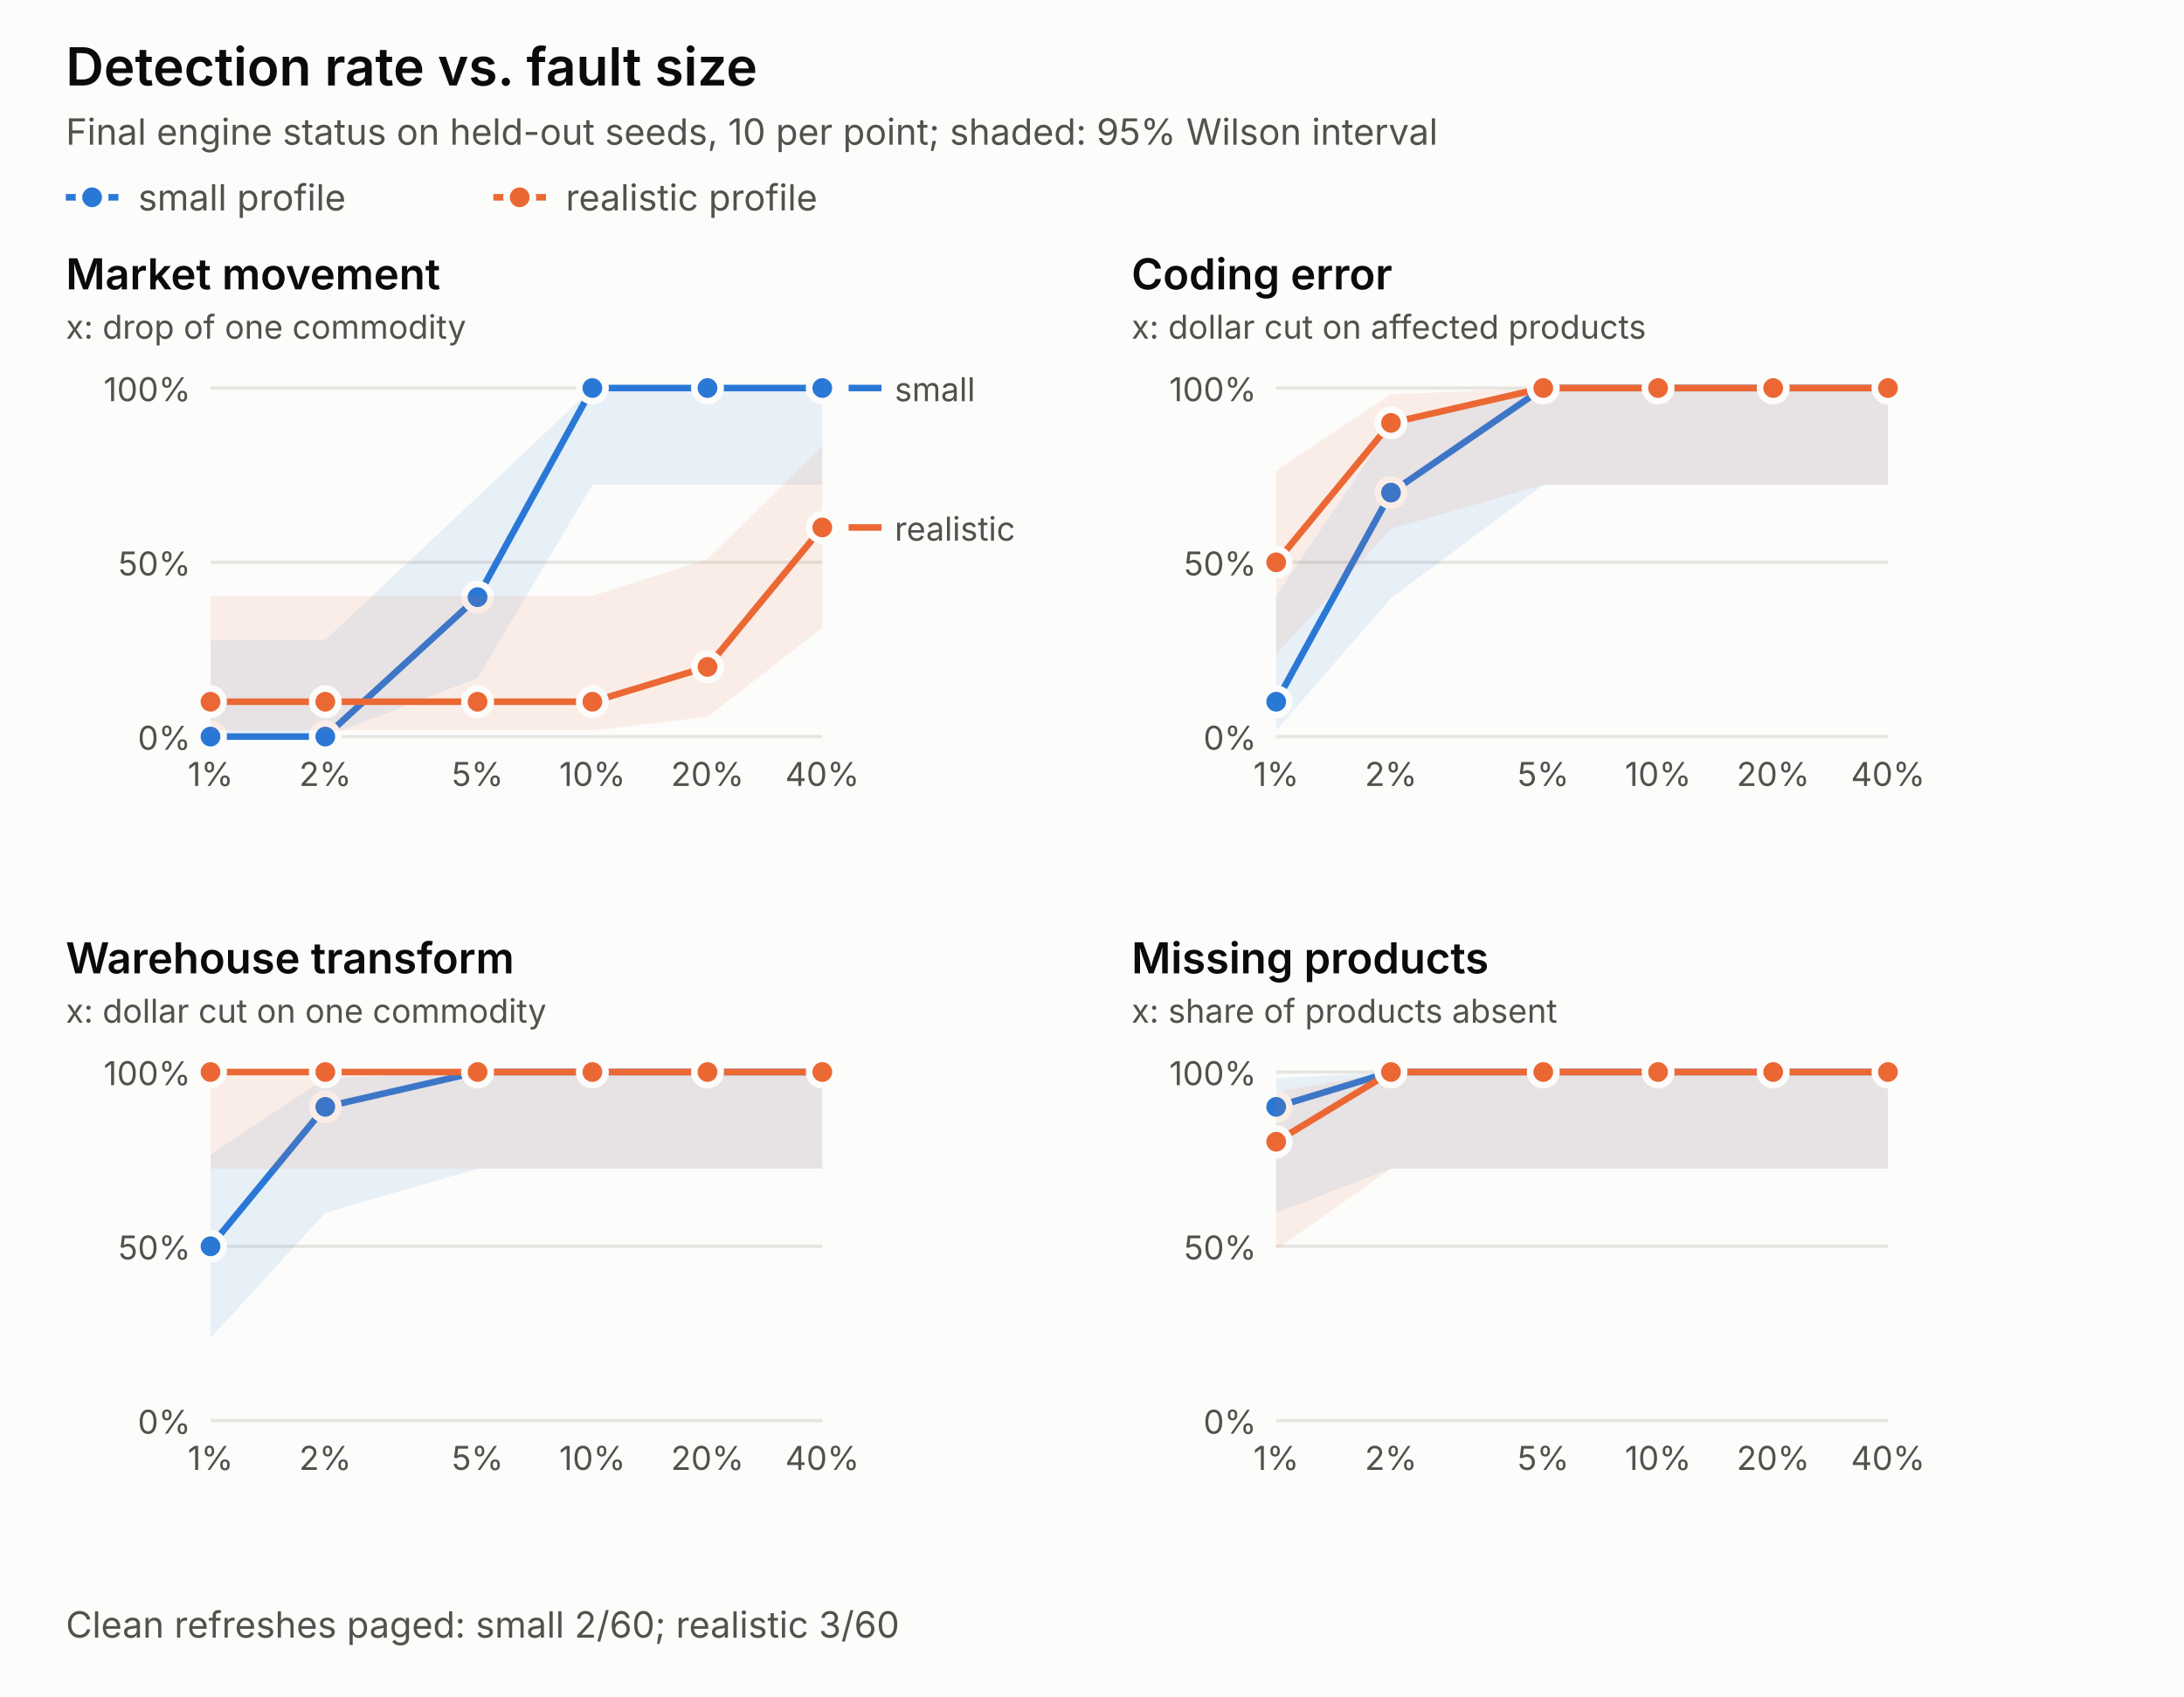
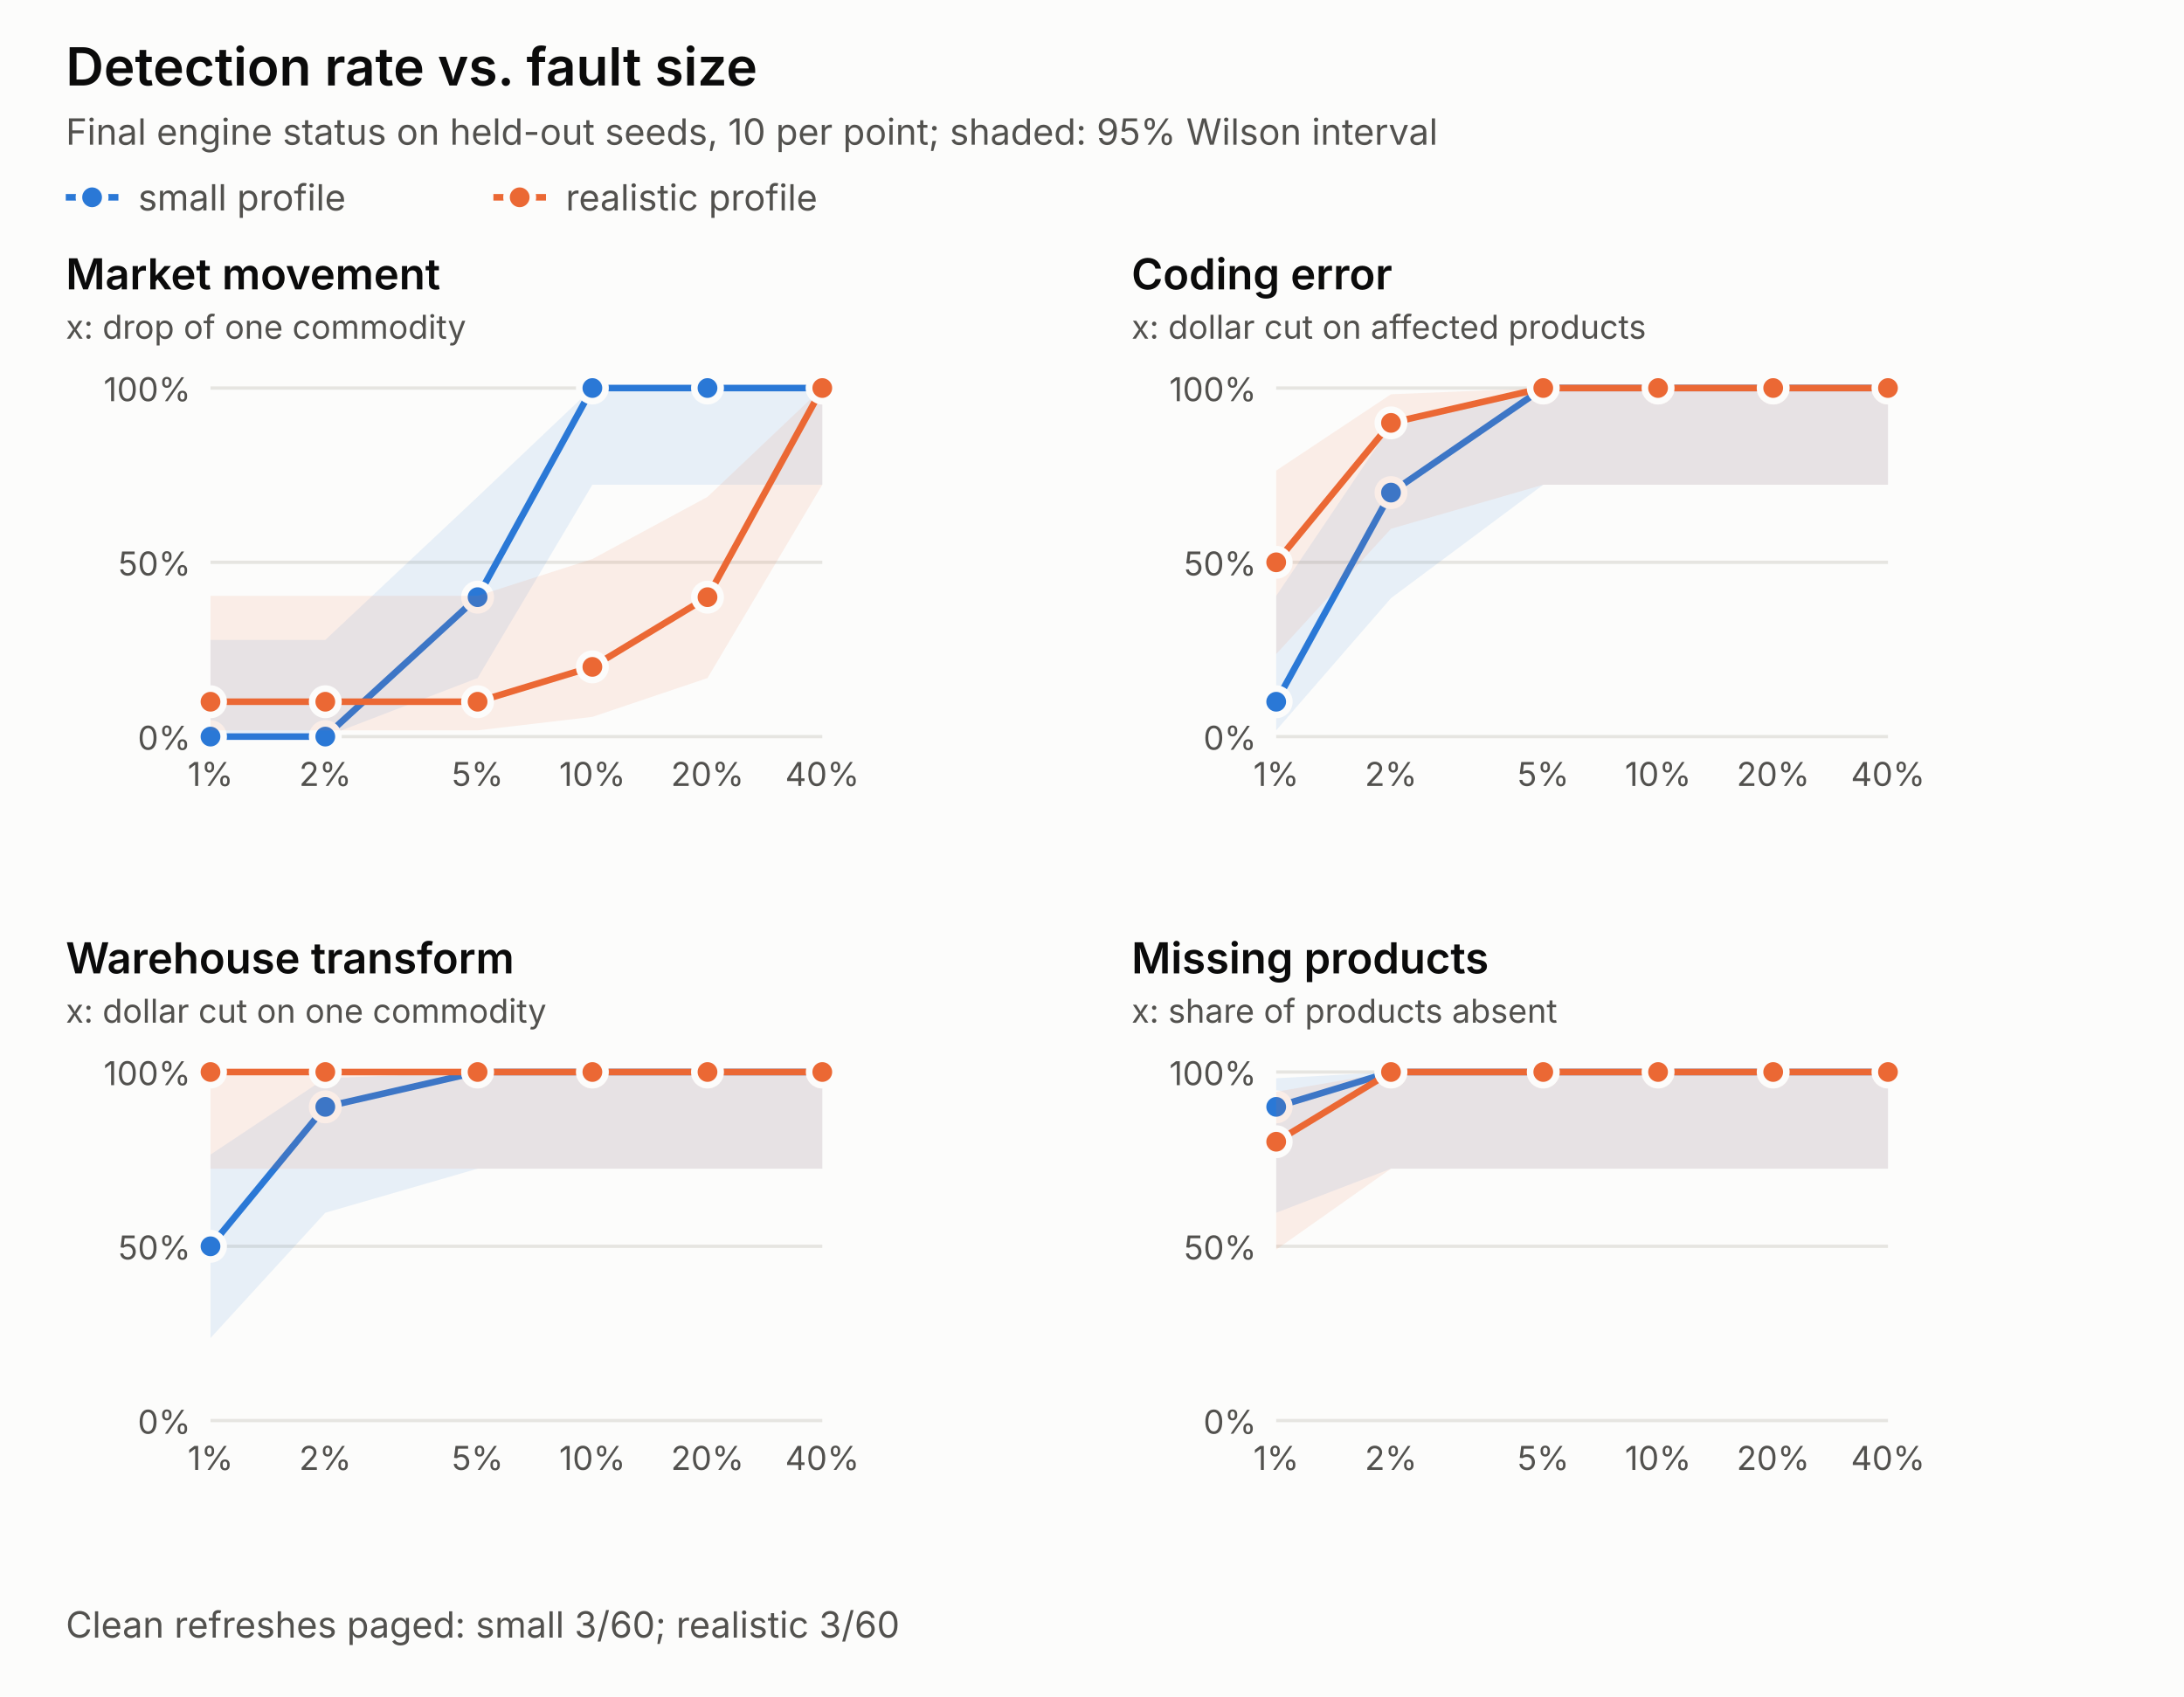
<svg xmlns="http://www.w3.org/2000/svg" width="664" height="516" viewBox="0 0 664 516" font-family="Inter, -apple-system, Segoe UI, Helvetica, Arial, sans-serif" role="img" aria-label="Detection rate against fault size, by family and profile">
  <rect width="664" height="516" fill="#fcfcfb" />
  <text x="20.0" y="26.0" fill="#0b0b0b" font-size="16" font-weight="600" text-anchor="start">Detection rate vs. fault size</text>
  <text x="20.0" y="44.0" fill="#52514e" font-size="11" font-weight="400" text-anchor="start">Final engine status on held-out seeds, 10 per point; shaded: 95% Wilson interval</text>
  <line x1="20" x2="36" y1="60" y2="60" stroke="#2a78d6" stroke-width="2" />
  <circle cx="28" cy="60" r="4" fill="#2a78d6" stroke="#fcfcfb" stroke-width="2" />
  <text x="42.0" y="64.0" fill="#52514e" font-size="11" font-weight="400" text-anchor="start">small profile</text>
  <line x1="150" x2="166" y1="60" y2="60" stroke="#eb6834" stroke-width="2" />
  <circle cx="158" cy="60" r="4" fill="#eb6834" stroke="#fcfcfb" stroke-width="2" />
  <text x="172.0" y="64.0" fill="#52514e" font-size="11" font-weight="400" text-anchor="start">realistic profile</text>
  <g transform="translate(20,74)">
    <text x="0.0" y="14.0" fill="#0b0b0b" font-size="13" font-weight="600" text-anchor="start">Market movement</text>
    <text x="0.0" y="29.0" fill="#52514e" font-size="10" font-weight="400" text-anchor="start">x: drop of one commodity</text>
    <line x1="44" x2="230" y1="150.0" y2="150.0" stroke="#e6e5e1" stroke-width="1" />
    <text x="38.0" y="154.0" fill="#52514e" font-size="10" font-weight="400" text-anchor="end">0%</text>
    <line x1="44" x2="230" y1="97.0" y2="97.0" stroke="#e6e5e1" stroke-width="1" />
    <text x="38.0" y="101.0" fill="#52514e" font-size="10" font-weight="400" text-anchor="end">50%</text>
    <line x1="44" x2="230" y1="44.0" y2="44.0" stroke="#e6e5e1" stroke-width="1" />
    <text x="38.0" y="48.0" fill="#52514e" font-size="10" font-weight="400" text-anchor="end">100%</text>
    <text x="44.0" y="165.0" fill="#52514e" font-size="10" font-weight="400" text-anchor="middle">1%</text>
    <text x="78.9" y="165.0" fill="#52514e" font-size="10" font-weight="400" text-anchor="middle">2%</text>
    <text x="125.2" y="165.0" fill="#52514e" font-size="10" font-weight="400" text-anchor="middle">5%</text>
    <text x="160.1" y="165.0" fill="#52514e" font-size="10" font-weight="400" text-anchor="middle">10%</text>
    <text x="195.1" y="165.0" fill="#52514e" font-size="10" font-weight="400" text-anchor="middle">20%</text>
    <text x="230.0" y="165.0" fill="#52514e" font-size="10" font-weight="400" text-anchor="middle">40%</text>
    <polygon points="44.0,120.6 78.9,120.6 125.2,77.1 160.1,44.0 195.1,44.0 230.0,44.0 230.0,73.4 195.1,73.4 160.1,73.4 125.2,132.2 78.9,150.0 44.0,150.0" fill="#2a78d6" fill-opacity="0.10" />
    <polyline points="44.0,150.0 78.9,150.0 125.2,107.6 160.1,44.0 195.1,44.0 230.0,44.0" fill="none" stroke="#2a78d6" stroke-width="2" stroke-linejoin="round" stroke-linecap="round" />
    <circle cx="44.0" cy="150.0" r="4" fill="#2a78d6" stroke="#fcfcfb" stroke-width="2" />
    <circle cx="78.9" cy="150.0" r="4" fill="#2a78d6" stroke="#fcfcfb" stroke-width="2" />
    <circle cx="125.2" cy="107.6" r="4" fill="#2a78d6" stroke="#fcfcfb" stroke-width="2" />
    <circle cx="160.1" cy="44.0" r="4" fill="#2a78d6" stroke="#fcfcfb" stroke-width="2" />
    <circle cx="195.1" cy="44.0" r="4" fill="#2a78d6" stroke="#fcfcfb" stroke-width="2" />
    <circle cx="230.0" cy="44.0" r="4" fill="#2a78d6" stroke="#fcfcfb" stroke-width="2" />
-     <polygon points="44.0,107.2 78.9,107.2 125.2,107.2 160.1,107.2 195.1,96.0 230.0,61.8 230.0,116.9 195.1,144.0 160.1,148.1 125.2,148.1 78.9,148.1 44.0,148.1" fill="#eb6834" fill-opacity="0.10" />
-     <polyline points="44.0,139.4 78.9,139.4 125.2,139.4 160.1,139.4 195.1,128.8 230.0,86.4" fill="none" stroke="#eb6834" stroke-width="2" stroke-linejoin="round" stroke-linecap="round" />
+     <polygon points="44.0,107.2 78.9,107.2 125.2,107.2 160.1,96.0 195.1,77.1 230.0,44.0 230.0,73.4 195.1,132.2 160.1,144.0 125.2,148.1 78.9,148.1 44.0,148.1" fill="#eb6834" fill-opacity="0.10" />
+     <polyline points="44.0,139.4 78.9,139.4 125.2,139.4 160.1,128.8 195.1,107.6 230.0,44.0" fill="none" stroke="#eb6834" stroke-width="2" stroke-linejoin="round" stroke-linecap="round" />
    <circle cx="44.0" cy="139.4" r="4" fill="#eb6834" stroke="#fcfcfb" stroke-width="2" />
    <circle cx="78.9" cy="139.4" r="4" fill="#eb6834" stroke="#fcfcfb" stroke-width="2" />
    <circle cx="125.2" cy="139.4" r="4" fill="#eb6834" stroke="#fcfcfb" stroke-width="2" />
-     <circle cx="160.1" cy="139.4" r="4" fill="#eb6834" stroke="#fcfcfb" stroke-width="2" />
-     <circle cx="195.1" cy="128.8" r="4" fill="#eb6834" stroke="#fcfcfb" stroke-width="2" />
-     <circle cx="230.0" cy="86.4" r="4" fill="#eb6834" stroke="#fcfcfb" stroke-width="2" />
-     <line x1="238" x2="248" y1="44.0" y2="44.0" stroke="#2a78d6" stroke-width="2" />
-     <text x="252.0" y="48.0" fill="#52514e" font-size="10" font-weight="400" text-anchor="start">small</text>
-     <line x1="238" x2="248" y1="86.4" y2="86.4" stroke="#eb6834" stroke-width="2" />
-     <text x="252.0" y="90.4" fill="#52514e" font-size="10" font-weight="400" text-anchor="start">realistic</text>
+     <circle cx="160.1" cy="128.8" r="4" fill="#eb6834" stroke="#fcfcfb" stroke-width="2" />
+     <circle cx="195.1" cy="107.6" r="4" fill="#eb6834" stroke="#fcfcfb" stroke-width="2" />
+     <circle cx="230.0" cy="44.0" r="4" fill="#eb6834" stroke="#fcfcfb" stroke-width="2" />
  </g>
  <g transform="translate(344,74)">
    <text x="0.0" y="14.0" fill="#0b0b0b" font-size="13" font-weight="600" text-anchor="start">Coding error</text>
    <text x="0.0" y="29.0" fill="#52514e" font-size="10" font-weight="400" text-anchor="start">x: dollar cut on affected products</text>
    <line x1="44" x2="230" y1="150.0" y2="150.0" stroke="#e6e5e1" stroke-width="1" />
    <text x="38.0" y="154.0" fill="#52514e" font-size="10" font-weight="400" text-anchor="end">0%</text>
    <line x1="44" x2="230" y1="97.0" y2="97.0" stroke="#e6e5e1" stroke-width="1" />
    <text x="38.0" y="101.0" fill="#52514e" font-size="10" font-weight="400" text-anchor="end">50%</text>
    <line x1="44" x2="230" y1="44.0" y2="44.0" stroke="#e6e5e1" stroke-width="1" />
    <text x="38.0" y="48.0" fill="#52514e" font-size="10" font-weight="400" text-anchor="end">100%</text>
    <text x="44.0" y="165.0" fill="#52514e" font-size="10" font-weight="400" text-anchor="middle">1%</text>
    <text x="78.9" y="165.0" fill="#52514e" font-size="10" font-weight="400" text-anchor="middle">2%</text>
    <text x="125.2" y="165.0" fill="#52514e" font-size="10" font-weight="400" text-anchor="middle">5%</text>
    <text x="160.1" y="165.0" fill="#52514e" font-size="10" font-weight="400" text-anchor="middle">10%</text>
    <text x="195.1" y="165.0" fill="#52514e" font-size="10" font-weight="400" text-anchor="middle">20%</text>
    <text x="230.0" y="165.0" fill="#52514e" font-size="10" font-weight="400" text-anchor="middle">40%</text>
    <polygon points="44.0,107.2 78.9,55.4 125.2,44.0 160.1,44.0 195.1,44.0 230.0,44.0 230.0,73.4 195.1,73.4 160.1,73.4 125.2,73.4 78.9,107.9 44.0,148.1" fill="#2a78d6" fill-opacity="0.10" />
    <polyline points="44.0,139.4 78.9,75.8 125.2,44.0 160.1,44.0 195.1,44.0 230.0,44.0" fill="none" stroke="#2a78d6" stroke-width="2" stroke-linejoin="round" stroke-linecap="round" />
    <circle cx="44.0" cy="139.4" r="4" fill="#2a78d6" stroke="#fcfcfb" stroke-width="2" />
    <circle cx="78.9" cy="75.8" r="4" fill="#2a78d6" stroke="#fcfcfb" stroke-width="2" />
    <circle cx="125.2" cy="44.0" r="4" fill="#2a78d6" stroke="#fcfcfb" stroke-width="2" />
    <circle cx="160.1" cy="44.0" r="4" fill="#2a78d6" stroke="#fcfcfb" stroke-width="2" />
    <circle cx="195.1" cy="44.0" r="4" fill="#2a78d6" stroke="#fcfcfb" stroke-width="2" />
    <circle cx="230.0" cy="44.0" r="4" fill="#2a78d6" stroke="#fcfcfb" stroke-width="2" />
    <polygon points="44.0,69.1 78.9,45.9 125.2,44.0 160.1,44.0 195.1,44.0 230.0,44.0 230.0,73.4 195.1,73.4 160.1,73.4 125.2,73.4 78.9,86.8 44.0,124.9" fill="#eb6834" fill-opacity="0.10" />
    <polyline points="44.0,97.0 78.9,54.6 125.2,44.0 160.1,44.0 195.1,44.0 230.0,44.0" fill="none" stroke="#eb6834" stroke-width="2" stroke-linejoin="round" stroke-linecap="round" />
    <circle cx="44.0" cy="97.0" r="4" fill="#eb6834" stroke="#fcfcfb" stroke-width="2" />
    <circle cx="78.9" cy="54.6" r="4" fill="#eb6834" stroke="#fcfcfb" stroke-width="2" />
    <circle cx="125.2" cy="44.0" r="4" fill="#eb6834" stroke="#fcfcfb" stroke-width="2" />
    <circle cx="160.1" cy="44.0" r="4" fill="#eb6834" stroke="#fcfcfb" stroke-width="2" />
    <circle cx="195.1" cy="44.0" r="4" fill="#eb6834" stroke="#fcfcfb" stroke-width="2" />
    <circle cx="230.0" cy="44.0" r="4" fill="#eb6834" stroke="#fcfcfb" stroke-width="2" />
  </g>
  <g transform="translate(20,282)">
    <text x="0.0" y="14.0" fill="#0b0b0b" font-size="13" font-weight="600" text-anchor="start">Warehouse transform</text>
    <text x="0.0" y="29.0" fill="#52514e" font-size="10" font-weight="400" text-anchor="start">x: dollar cut on one commodity</text>
    <line x1="44" x2="230" y1="150.0" y2="150.0" stroke="#e6e5e1" stroke-width="1" />
    <text x="38.0" y="154.0" fill="#52514e" font-size="10" font-weight="400" text-anchor="end">0%</text>
    <line x1="44" x2="230" y1="97.0" y2="97.0" stroke="#e6e5e1" stroke-width="1" />
    <text x="38.0" y="101.0" fill="#52514e" font-size="10" font-weight="400" text-anchor="end">50%</text>
    <line x1="44" x2="230" y1="44.0" y2="44.0" stroke="#e6e5e1" stroke-width="1" />
    <text x="38.0" y="48.0" fill="#52514e" font-size="10" font-weight="400" text-anchor="end">100%</text>
    <text x="44.0" y="165.0" fill="#52514e" font-size="10" font-weight="400" text-anchor="middle">1%</text>
    <text x="78.9" y="165.0" fill="#52514e" font-size="10" font-weight="400" text-anchor="middle">2%</text>
    <text x="125.2" y="165.0" fill="#52514e" font-size="10" font-weight="400" text-anchor="middle">5%</text>
    <text x="160.1" y="165.0" fill="#52514e" font-size="10" font-weight="400" text-anchor="middle">10%</text>
    <text x="195.1" y="165.0" fill="#52514e" font-size="10" font-weight="400" text-anchor="middle">20%</text>
    <text x="230.0" y="165.0" fill="#52514e" font-size="10" font-weight="400" text-anchor="middle">40%</text>
    <polygon points="44.0,69.1 78.9,45.9 125.2,44.0 160.1,44.0 195.1,44.0 230.0,44.0 230.0,73.4 195.1,73.4 160.1,73.4 125.2,73.4 78.9,86.8 44.0,124.9" fill="#2a78d6" fill-opacity="0.10" />
    <polyline points="44.0,97.0 78.9,54.6 125.2,44.0 160.1,44.0 195.1,44.0 230.0,44.0" fill="none" stroke="#2a78d6" stroke-width="2" stroke-linejoin="round" stroke-linecap="round" />
    <circle cx="44.0" cy="97.0" r="4" fill="#2a78d6" stroke="#fcfcfb" stroke-width="2" />
    <circle cx="78.9" cy="54.6" r="4" fill="#2a78d6" stroke="#fcfcfb" stroke-width="2" />
    <circle cx="125.2" cy="44.0" r="4" fill="#2a78d6" stroke="#fcfcfb" stroke-width="2" />
    <circle cx="160.1" cy="44.0" r="4" fill="#2a78d6" stroke="#fcfcfb" stroke-width="2" />
    <circle cx="195.1" cy="44.0" r="4" fill="#2a78d6" stroke="#fcfcfb" stroke-width="2" />
    <circle cx="230.0" cy="44.0" r="4" fill="#2a78d6" stroke="#fcfcfb" stroke-width="2" />
    <polygon points="44.0,44.0 78.9,44.0 125.2,44.0 160.1,44.0 195.1,44.0 230.0,44.0 230.0,73.4 195.1,73.4 160.1,73.4 125.2,73.4 78.9,73.4 44.0,73.4" fill="#eb6834" fill-opacity="0.10" />
    <polyline points="44.0,44.0 78.9,44.0 125.2,44.0 160.1,44.0 195.1,44.0 230.0,44.0" fill="none" stroke="#eb6834" stroke-width="2" stroke-linejoin="round" stroke-linecap="round" />
    <circle cx="44.0" cy="44.0" r="4" fill="#eb6834" stroke="#fcfcfb" stroke-width="2" />
    <circle cx="78.9" cy="44.0" r="4" fill="#eb6834" stroke="#fcfcfb" stroke-width="2" />
    <circle cx="125.2" cy="44.0" r="4" fill="#eb6834" stroke="#fcfcfb" stroke-width="2" />
    <circle cx="160.1" cy="44.0" r="4" fill="#eb6834" stroke="#fcfcfb" stroke-width="2" />
    <circle cx="195.1" cy="44.0" r="4" fill="#eb6834" stroke="#fcfcfb" stroke-width="2" />
    <circle cx="230.0" cy="44.0" r="4" fill="#eb6834" stroke="#fcfcfb" stroke-width="2" />
  </g>
  <g transform="translate(344,282)">
    <text x="0.0" y="14.0" fill="#0b0b0b" font-size="13" font-weight="600" text-anchor="start">Missing products</text>
    <text x="0.0" y="29.0" fill="#52514e" font-size="10" font-weight="400" text-anchor="start">x: share of products absent</text>
    <line x1="44" x2="230" y1="150.0" y2="150.0" stroke="#e6e5e1" stroke-width="1" />
    <text x="38.0" y="154.0" fill="#52514e" font-size="10" font-weight="400" text-anchor="end">0%</text>
    <line x1="44" x2="230" y1="97.0" y2="97.0" stroke="#e6e5e1" stroke-width="1" />
    <text x="38.0" y="101.0" fill="#52514e" font-size="10" font-weight="400" text-anchor="end">50%</text>
    <line x1="44" x2="230" y1="44.0" y2="44.0" stroke="#e6e5e1" stroke-width="1" />
    <text x="38.0" y="48.0" fill="#52514e" font-size="10" font-weight="400" text-anchor="end">100%</text>
    <text x="44.0" y="165.0" fill="#52514e" font-size="10" font-weight="400" text-anchor="middle">1%</text>
    <text x="78.9" y="165.0" fill="#52514e" font-size="10" font-weight="400" text-anchor="middle">2%</text>
    <text x="125.2" y="165.0" fill="#52514e" font-size="10" font-weight="400" text-anchor="middle">5%</text>
    <text x="160.1" y="165.0" fill="#52514e" font-size="10" font-weight="400" text-anchor="middle">10%</text>
    <text x="195.1" y="165.0" fill="#52514e" font-size="10" font-weight="400" text-anchor="middle">20%</text>
    <text x="230.0" y="165.0" fill="#52514e" font-size="10" font-weight="400" text-anchor="middle">40%</text>
    <polygon points="44.0,45.9 78.9,44.0 125.2,44.0 160.1,44.0 195.1,44.0 230.0,44.0 230.0,73.4 195.1,73.4 160.1,73.4 125.2,73.4 78.9,73.4 44.0,86.8" fill="#2a78d6" fill-opacity="0.10" />
    <polyline points="44.0,54.6 78.9,44.0 125.2,44.0 160.1,44.0 195.1,44.0 230.0,44.0" fill="none" stroke="#2a78d6" stroke-width="2" stroke-linejoin="round" stroke-linecap="round" />
    <circle cx="44.0" cy="54.6" r="4" fill="#2a78d6" stroke="#fcfcfb" stroke-width="2" />
    <circle cx="78.9" cy="44.0" r="4" fill="#2a78d6" stroke="#fcfcfb" stroke-width="2" />
    <circle cx="125.2" cy="44.0" r="4" fill="#2a78d6" stroke="#fcfcfb" stroke-width="2" />
    <circle cx="160.1" cy="44.0" r="4" fill="#2a78d6" stroke="#fcfcfb" stroke-width="2" />
    <circle cx="195.1" cy="44.0" r="4" fill="#2a78d6" stroke="#fcfcfb" stroke-width="2" />
    <circle cx="230.0" cy="44.0" r="4" fill="#2a78d6" stroke="#fcfcfb" stroke-width="2" />
    <polygon points="44.0,50.0 78.9,44.0 125.2,44.0 160.1,44.0 195.1,44.0 230.0,44.0 230.0,73.4 195.1,73.4 160.1,73.4 125.2,73.4 78.9,73.4 44.0,98.0" fill="#eb6834" fill-opacity="0.10" />
    <polyline points="44.0,65.2 78.9,44.0 125.2,44.0 160.1,44.0 195.1,44.0 230.0,44.0" fill="none" stroke="#eb6834" stroke-width="2" stroke-linejoin="round" stroke-linecap="round" />
    <circle cx="44.0" cy="65.2" r="4" fill="#eb6834" stroke="#fcfcfb" stroke-width="2" />
    <circle cx="78.9" cy="44.0" r="4" fill="#eb6834" stroke="#fcfcfb" stroke-width="2" />
    <circle cx="125.2" cy="44.0" r="4" fill="#eb6834" stroke="#fcfcfb" stroke-width="2" />
    <circle cx="160.1" cy="44.0" r="4" fill="#eb6834" stroke="#fcfcfb" stroke-width="2" />
    <circle cx="195.1" cy="44.0" r="4" fill="#eb6834" stroke="#fcfcfb" stroke-width="2" />
    <circle cx="230.0" cy="44.0" r="4" fill="#eb6834" stroke="#fcfcfb" stroke-width="2" />
  </g>
-   <text x="20.0" y="498.0" fill="#52514e" font-size="11" font-weight="400" text-anchor="start">Clean refreshes paged: small 2/60; realistic 3/60</text>
+   <text x="20.0" y="498.0" fill="#52514e" font-size="11" font-weight="400" text-anchor="start">Clean refreshes paged: small 3/60; realistic 3/60</text>
</svg>
